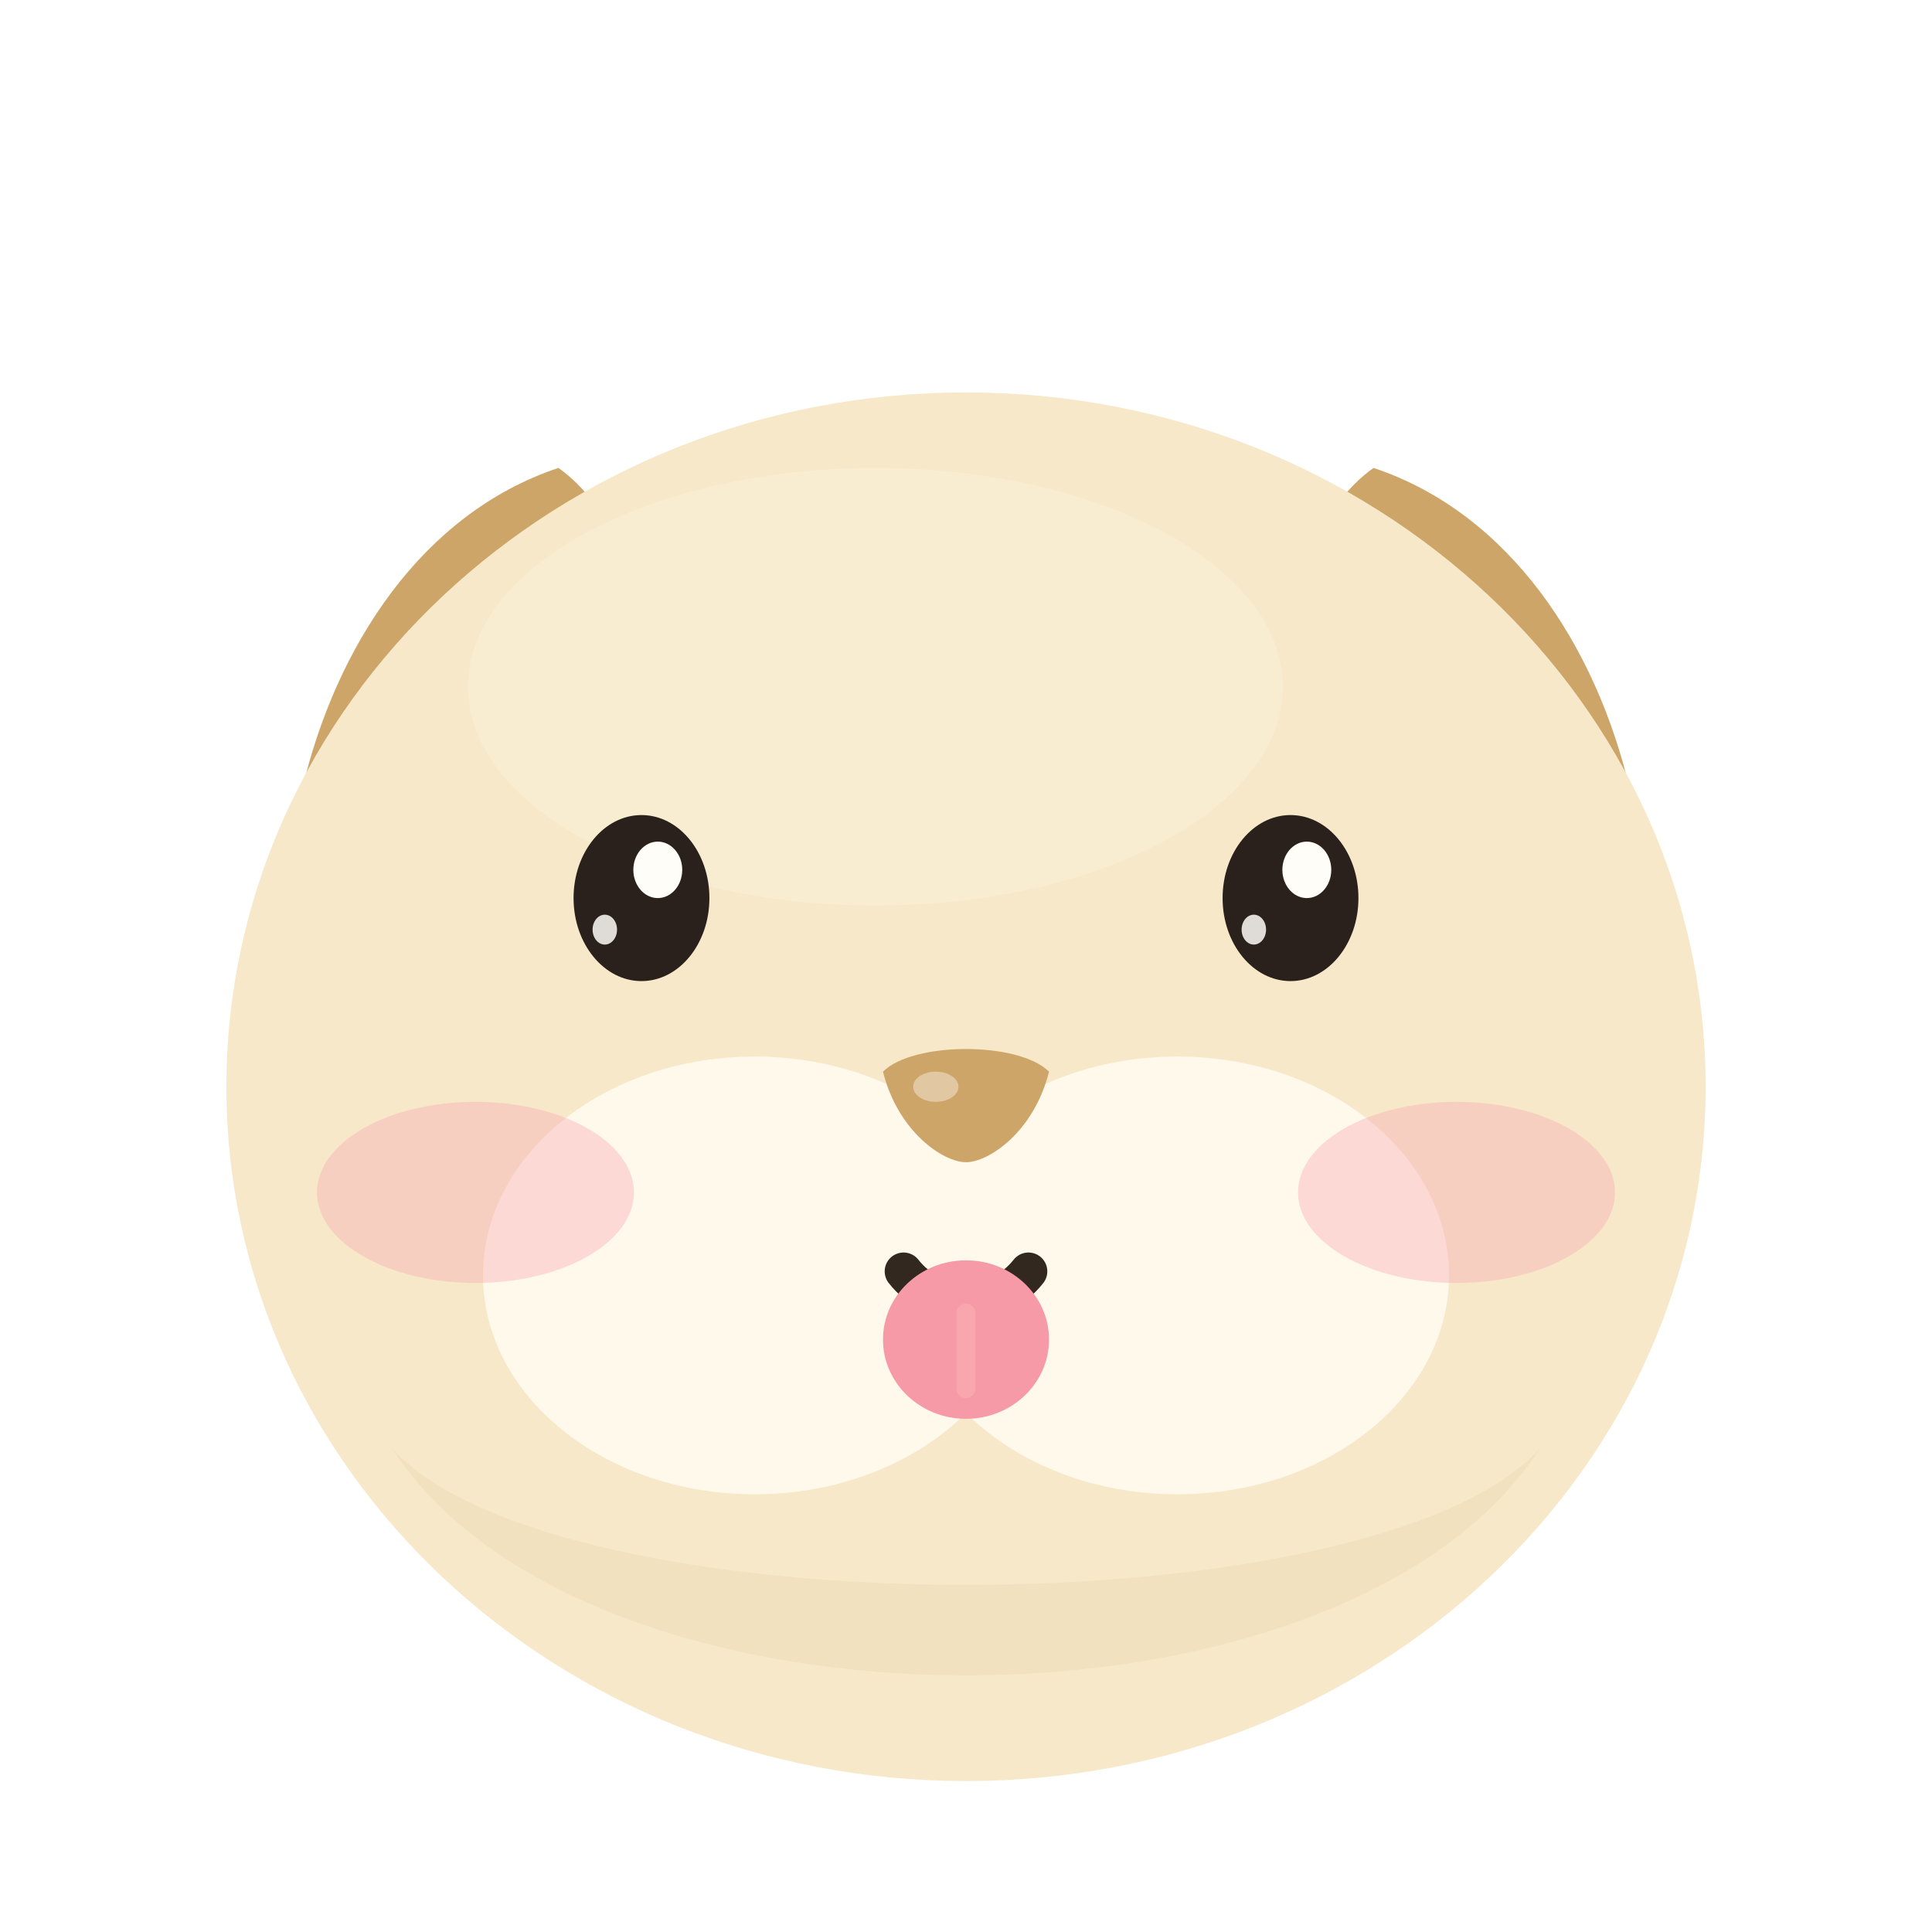
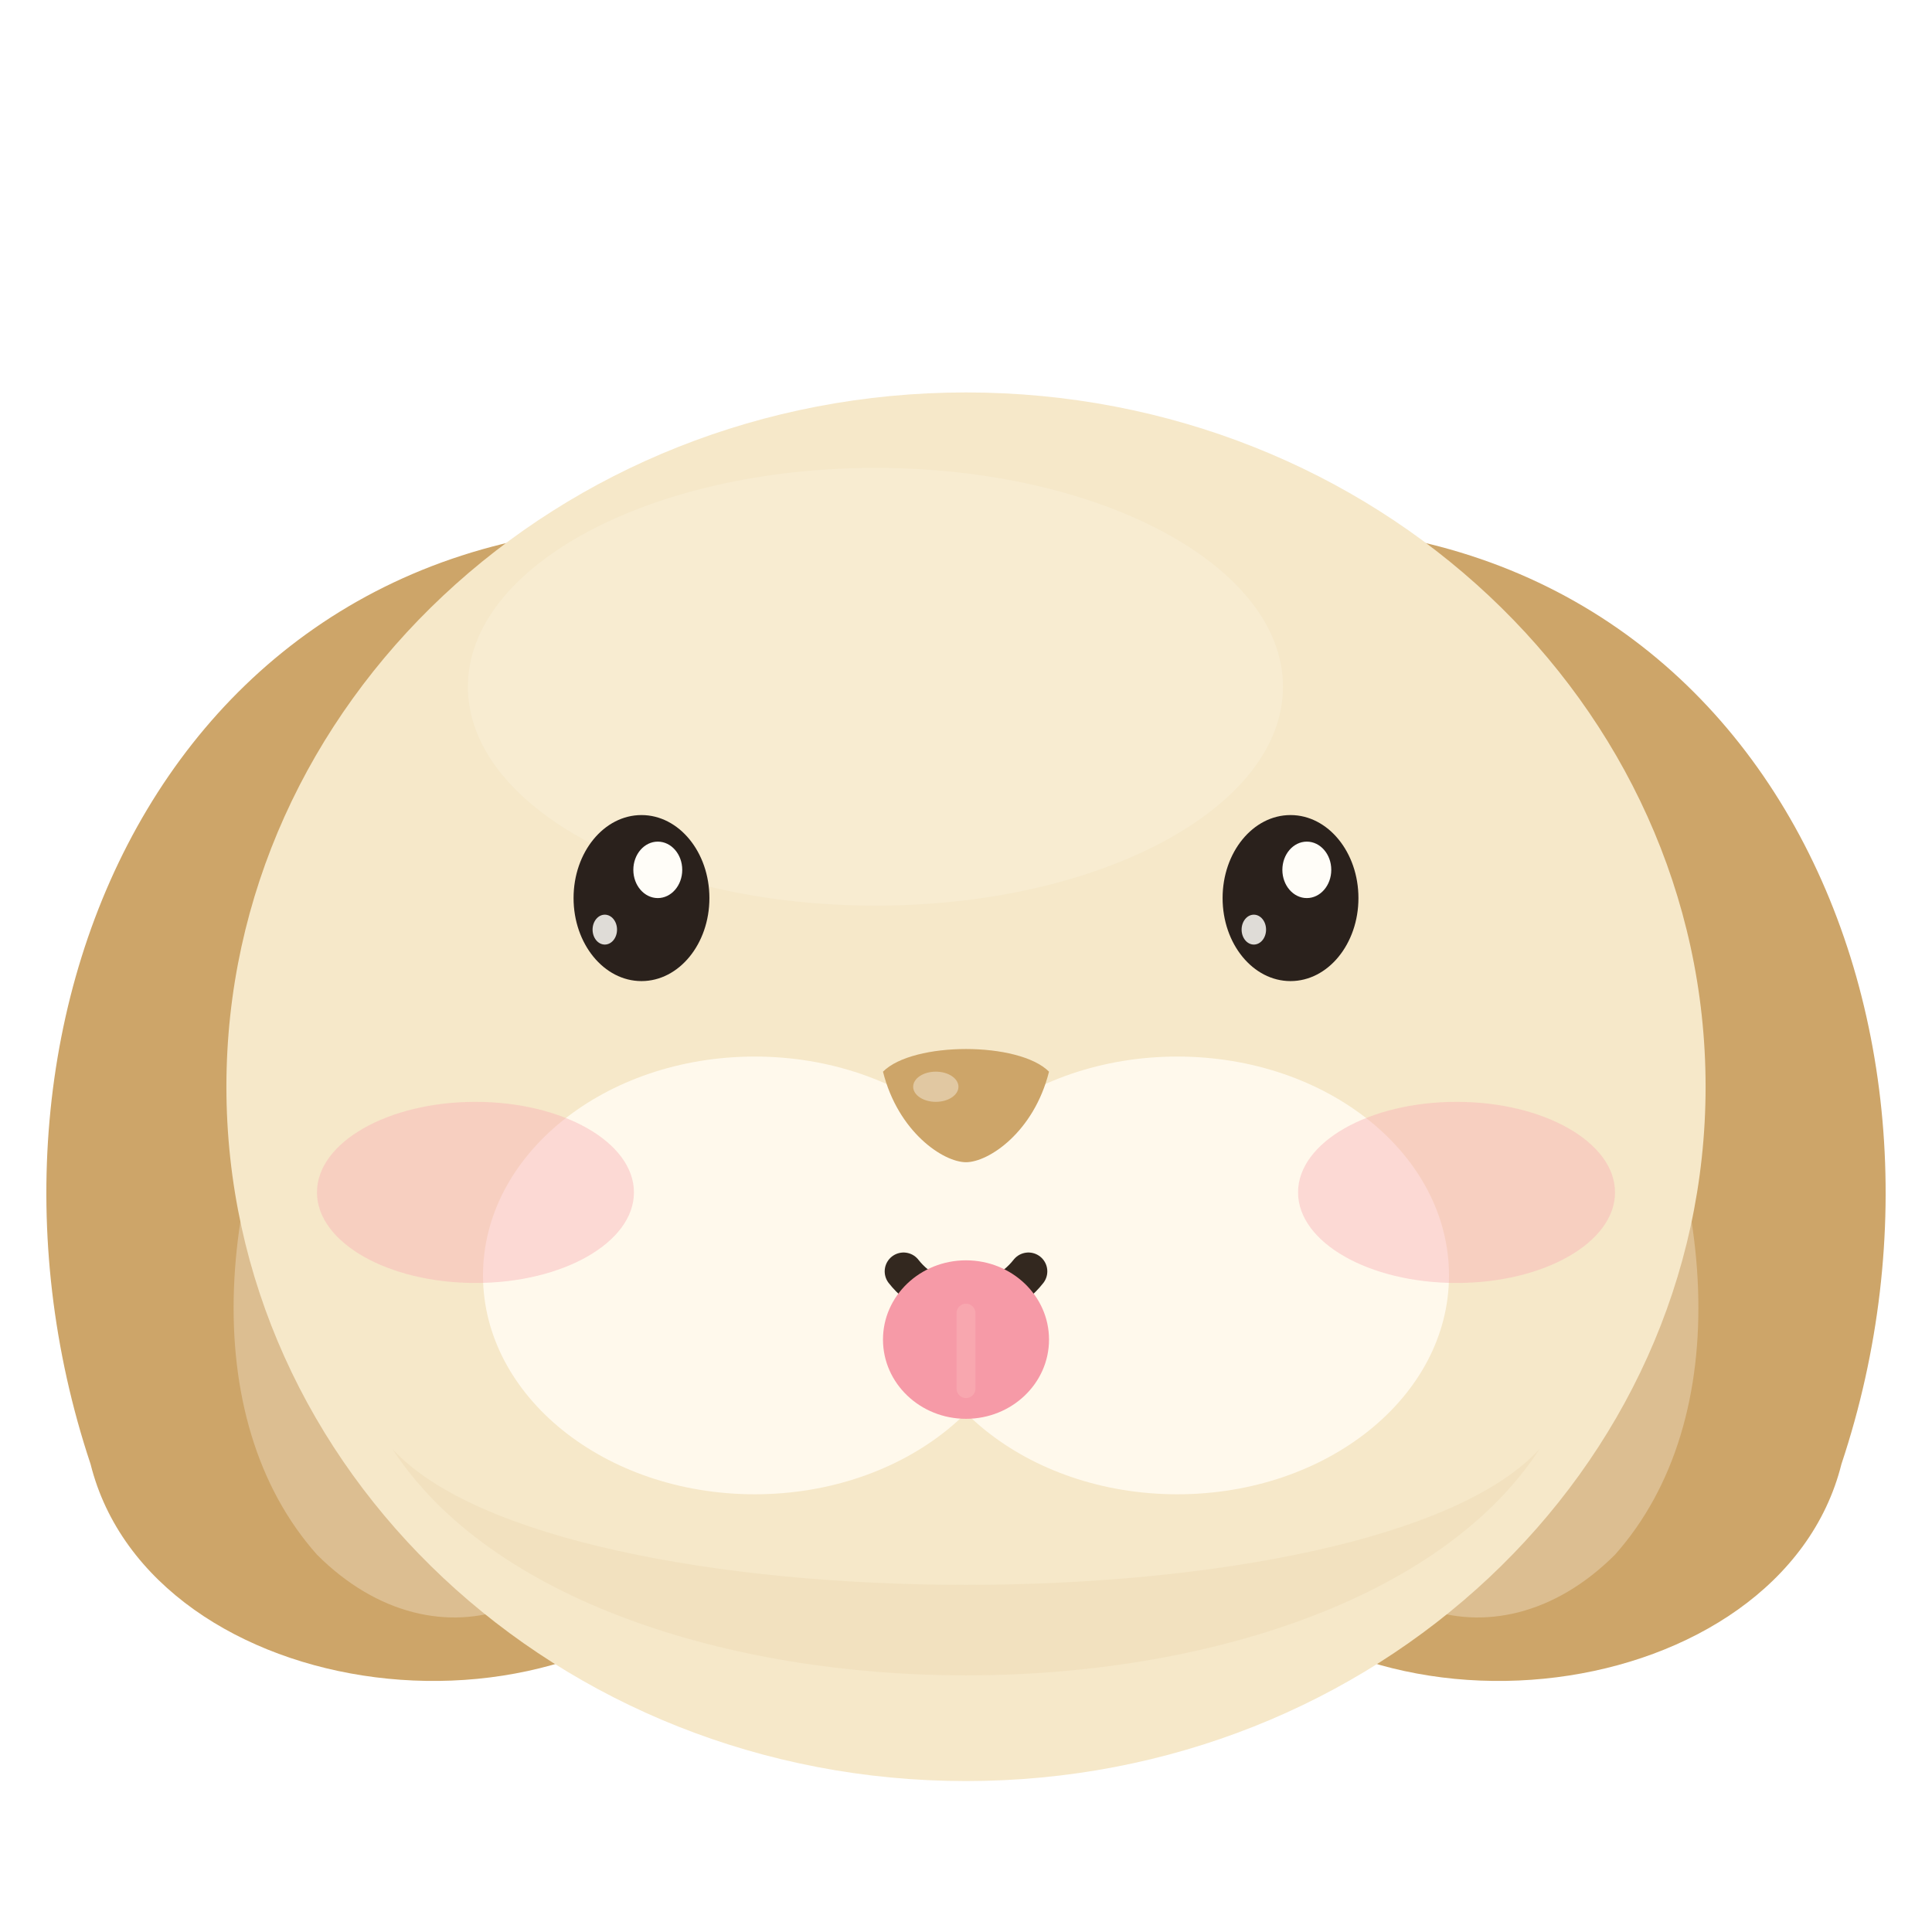
<svg xmlns="http://www.w3.org/2000/svg" viewBox="0 0 256 256" width="256" height="256" role="img" aria-hidden="true">
-   <path d="M74 62 C38 74 28 132 48 158 C62 174 78 156 78 132 C90 102 88 72 74 62 Z" fill="#cda569" />
-   <path d="M182 62 C218 74 228 132 208 158 C194 174 178 156 178 132 C166 102 168 72 182 62 Z" fill="#cda569" />
+   <path d="M96 70 C24 64 -8 134 12 194 C20 226 76 234 98 204 C112 152 118 92 96 70 Z" fill="#cda569" />
+   <path d="M44 128 C28 156 26 188 42 206 C58 222 80 214 84 190 C78 162 64 138 44 128 Z" fill="#fff9ec" fill-opacity="0.300" />
+   <path d="M160 70 C232 64 264 134 244 194 C236 226 180 234 158 204 C144 152 138 92 160 70 Z" fill="#cda569" />
+   <path d="M212 128 C228 156 230 188 214 206 C198 222 176 214 172 190 C178 162 192 138 212 128 Z" fill="#fff9ec" fill-opacity="0.300" />
  <ellipse cx="128" cy="144" rx="98" ry="92" fill="#f6e8c9" />
  <ellipse cx="100" cy="169" rx="36" ry="29" fill="#fff9ec" />
  <ellipse cx="156" cy="169" rx="36" ry="29" fill="#fff9ec" />
  <ellipse cx="116" cy="91" rx="54" ry="29" fill="#fffdf8" fill-opacity="0.170" />
  <path d="M52 192 C78 232 178 232 204 192 C182 216 74 216 52 192 Z" fill="#cda569" fill-opacity="0.100" />
  <ellipse cx="63" cy="158" rx="21" ry="12" fill="#f9b3b6" fill-opacity="0.450" />
  <ellipse cx="193" cy="158" rx="21" ry="12" fill="#f9b3b6" fill-opacity="0.450" />
  <ellipse cx="85" cy="119" rx="9" ry="11" fill="#2a211c" />
  <ellipse cx="171" cy="119" rx="9" ry="11" fill="#2a211c" />
  <ellipse cx="87.16" cy="115.26" rx="3.24" ry="3.74" fill="#fffdf8" />
  <ellipse cx="80.14" cy="123.18" rx="1.62" ry="1.98" fill="#fffdf8" fill-opacity="0.850" />
  <ellipse cx="173.16" cy="115.26" rx="3.24" ry="3.74" fill="#fffdf8" />
  <ellipse cx="166.14" cy="123.18" rx="1.62" ry="1.98" fill="#fffdf8" fill-opacity="0.850" />
  <path d="M117 142 C121 138 135 138 139 142 C137 150 131 154 128 154 C125 154 119 150 117 142 Z" fill="#cda569" />
  <ellipse cx="124" cy="144" rx="3" ry="2" fill="#fffdf8" fill-opacity="0.400" />
  <path d="M136.274 168.464 A10.5 10.5 0 0 1 119.726 168.464" fill="none" stroke="#33281f" stroke-width="5" stroke-linecap="round" />
  <ellipse cx="128" cy="177.5" rx="11" ry="10.5" fill="#f69aa7" />
  <polyline points="128,174 128,184" fill="none" stroke="#f9b3b6" stroke-opacity="0.550" stroke-width="2.5" stroke-linecap="round" stroke-linejoin="round" />
</svg>
